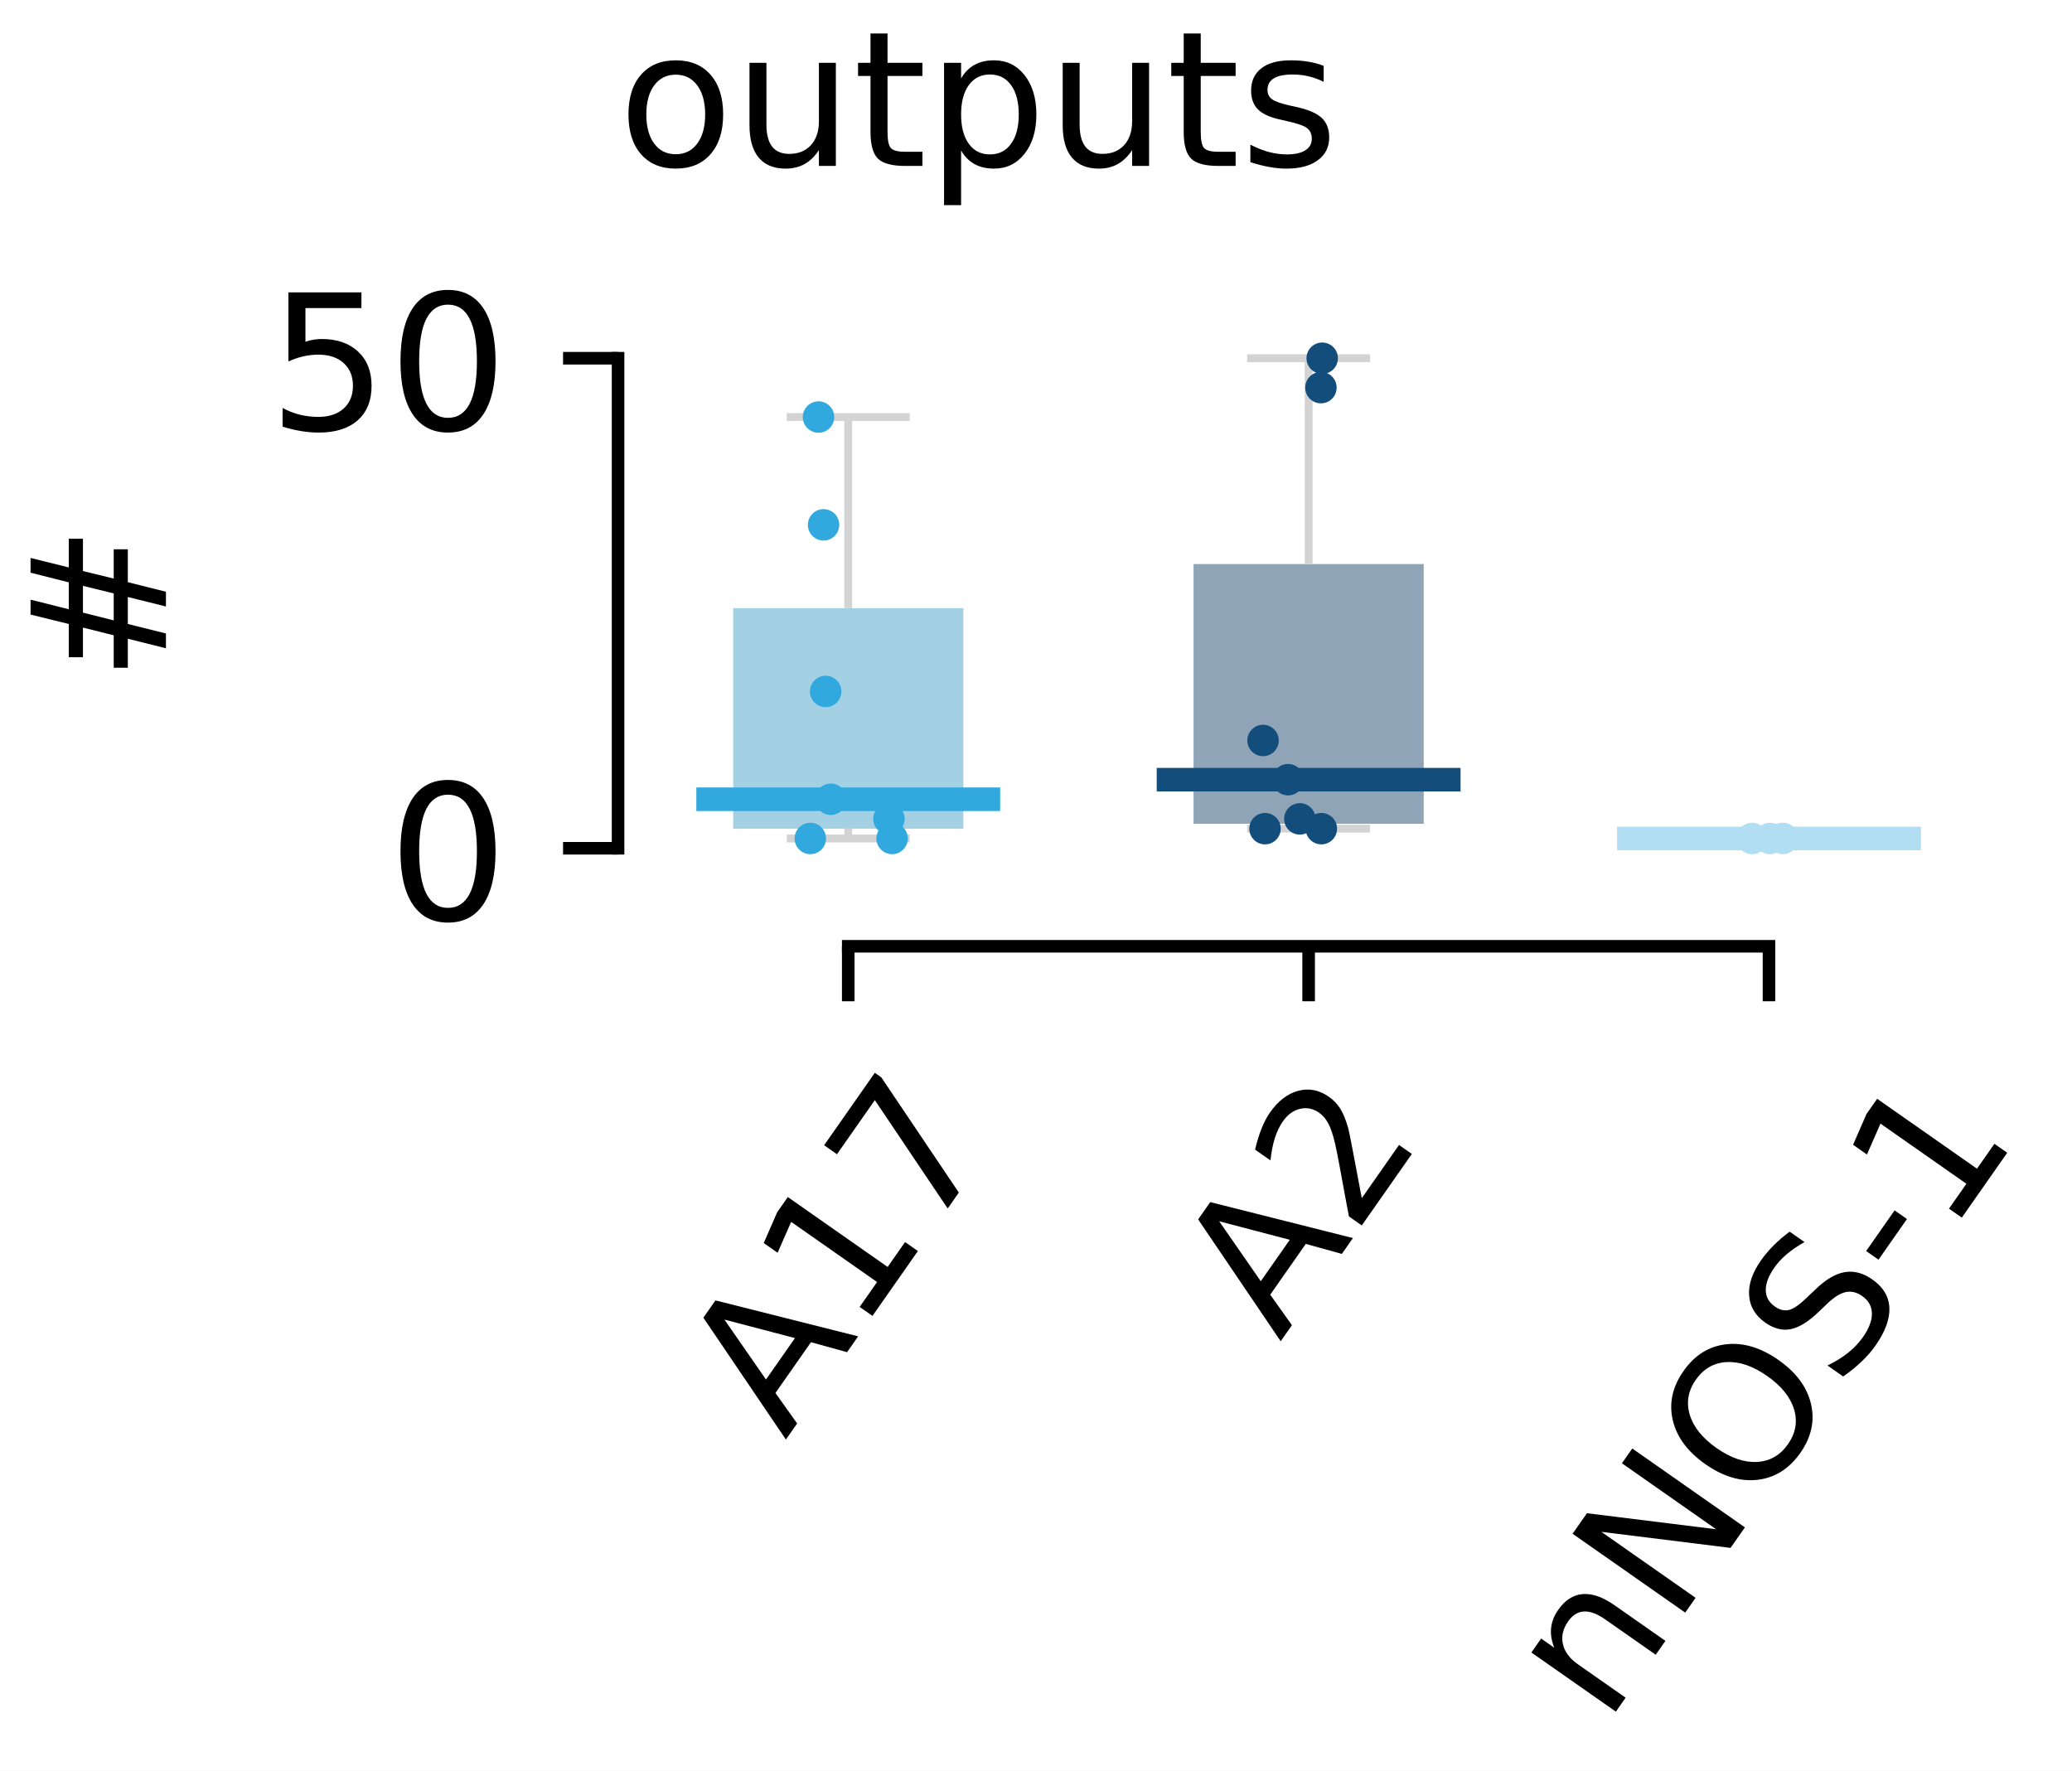
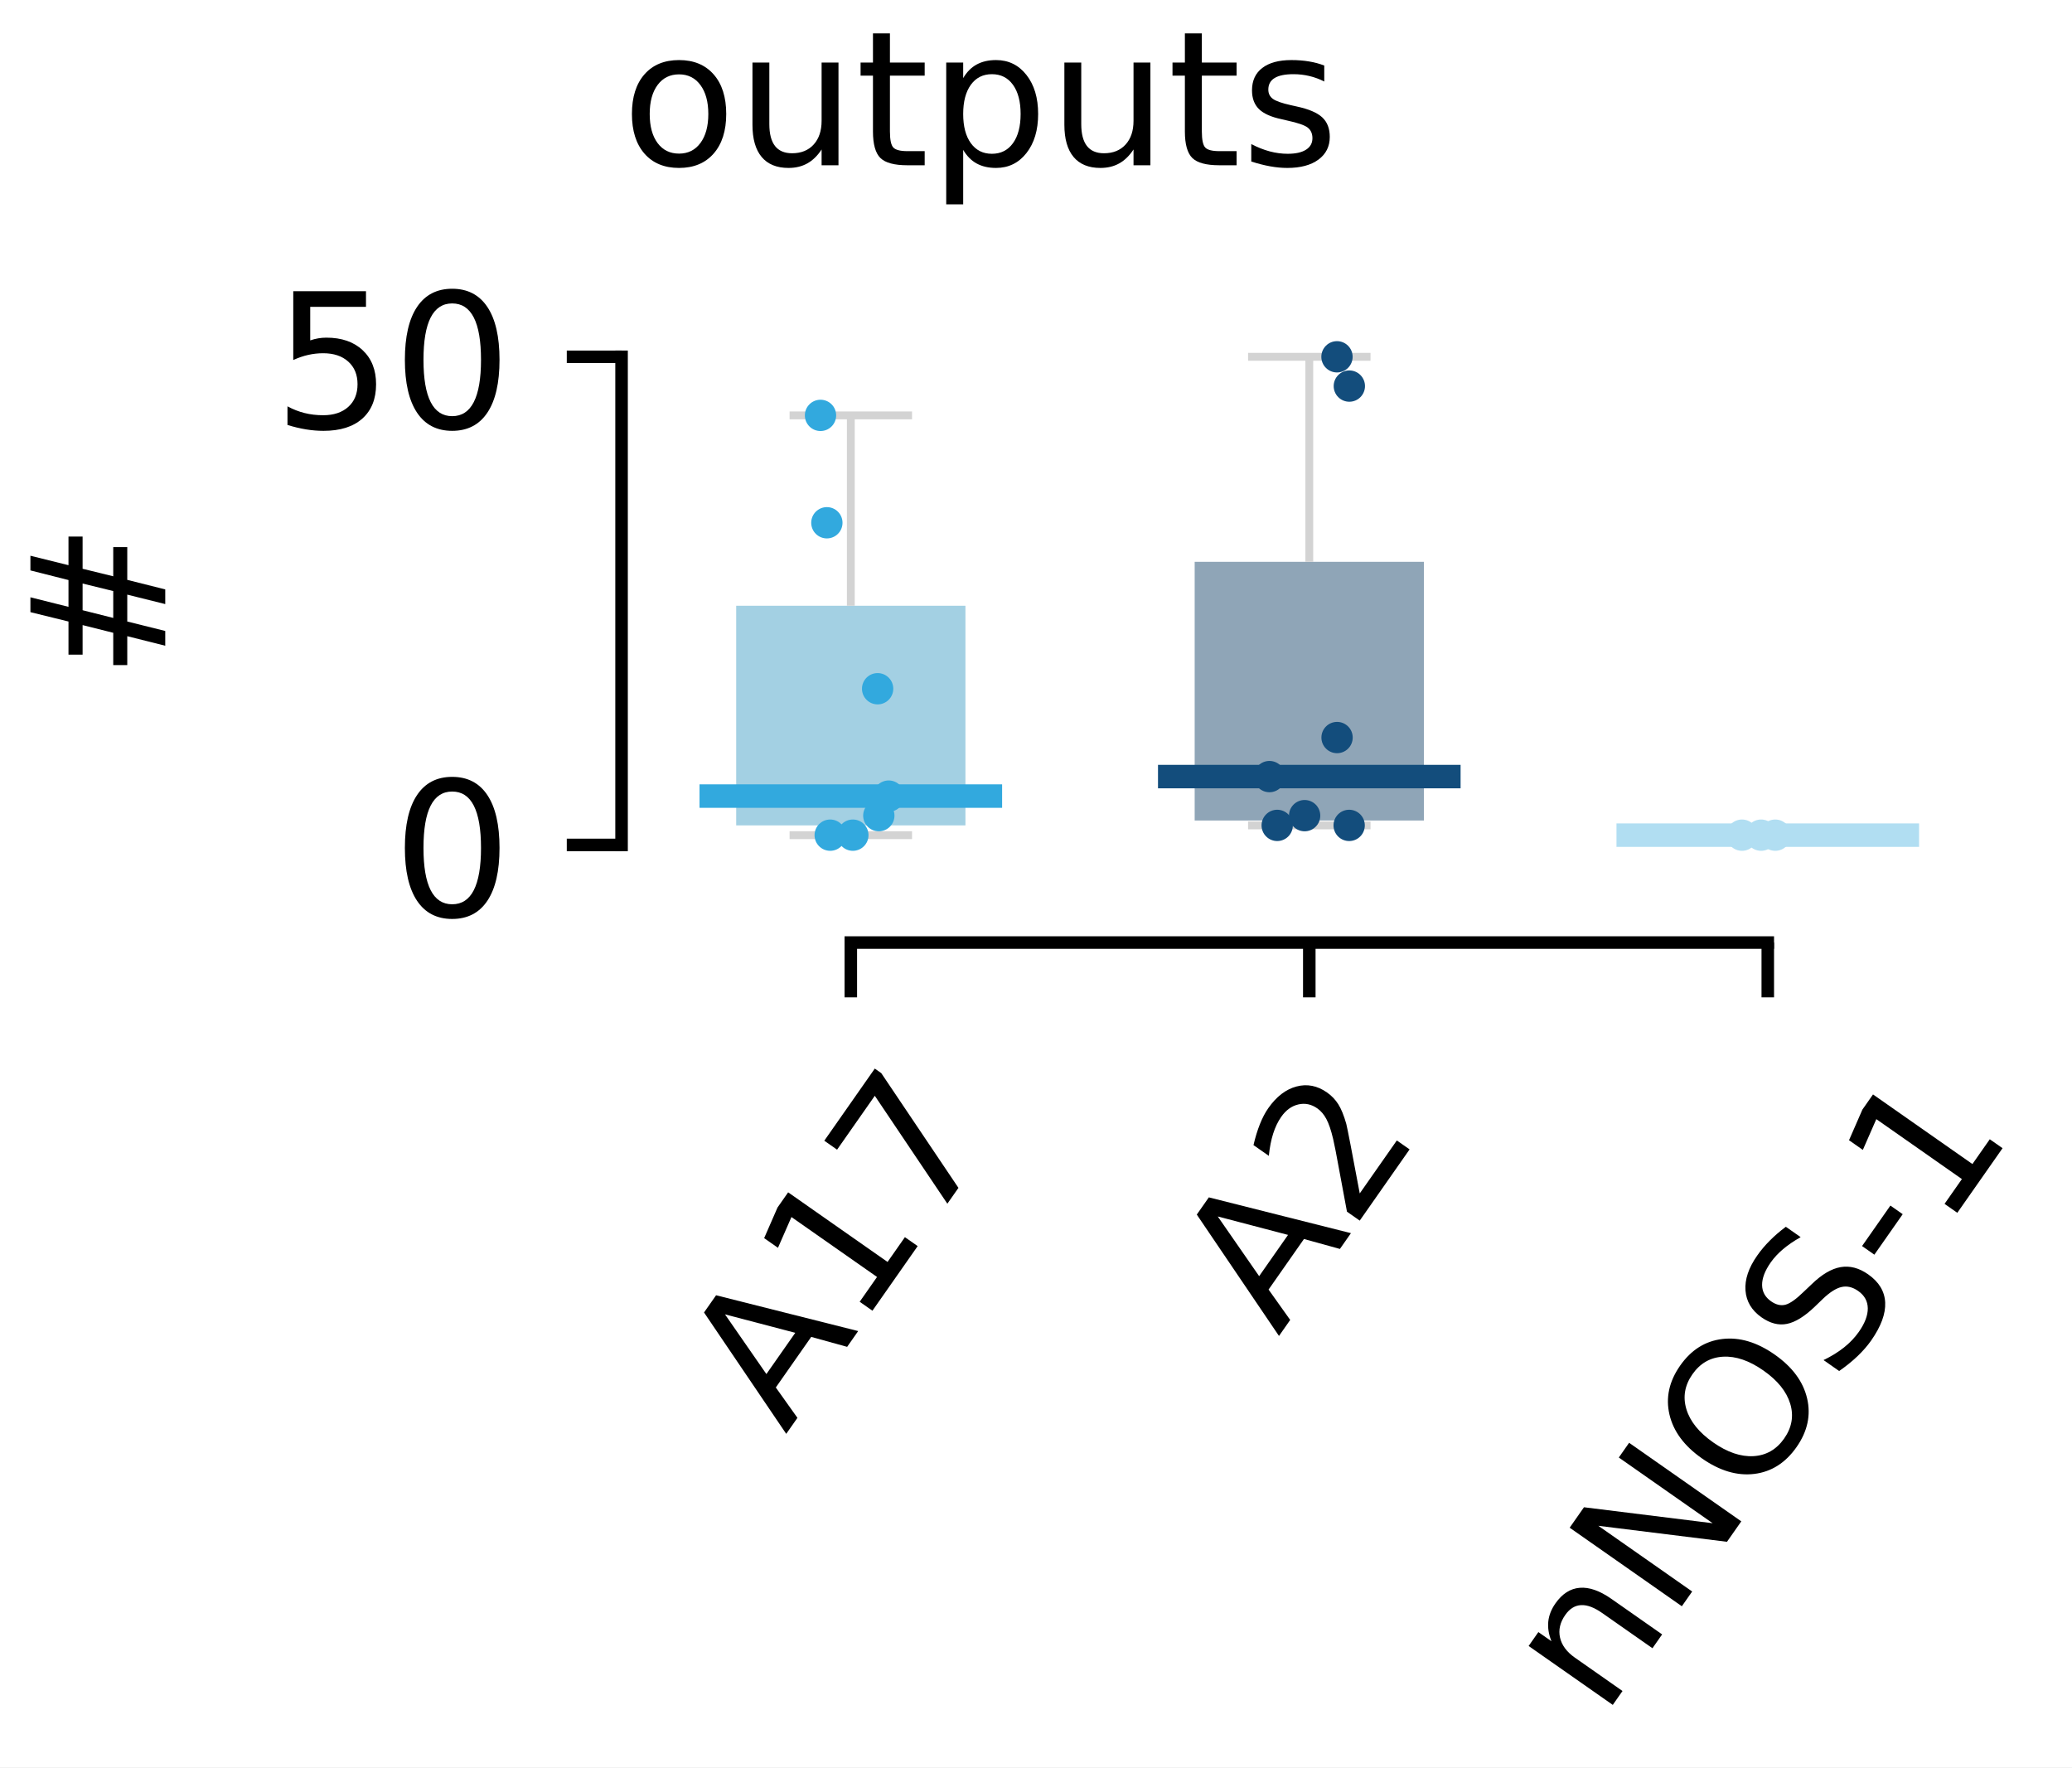
- <svg xmlns="http://www.w3.org/2000/svg" xmlns:xlink="http://www.w3.org/1999/xlink" width="131.83pt" height="112.676pt" viewBox="0 0 131.83 112.676" version="1.1">
+ <svg xmlns="http://www.w3.org/2000/svg" xmlns:xlink="http://www.w3.org/1999/xlink" width="132.374pt" height="112.896pt" viewBox="0 0 132.374 112.896" version="1.1">
  <defs>
    <style type="text/css">*{stroke-linejoin: round; stroke-linecap: butt}</style>
  </defs>
  <g id="figure_1">
    <g id="patch_1">
-       <path d="M 0 112.676  L 131.83 112.676  L 131.83 0  L 0 0  z " style="fill: #ffffff" />
+       <path d="M 0 112.896  L 132.374 112.896  L 132.374 0  L 0 0  z " style="fill: #ffffff" />
    </g>
    <g id="axes_1">
      <g id="patch_2">
-         <path d="M 39.324 60.212  L 127.198 60.212  L 127.198 16.558  L 39.324 16.558  z " style="fill: #ffffff" />
+         <path d="M 39.71 60.211  L 127.584 60.211  L 127.584 16.557  L 39.71 16.557  z " style="fill: #ffffff" />
      </g>
      <g id="matplotlib.axis_1">
        <g id="xtick_1">
          <g id="line2d_1">
            <defs>
-               <path id="mb453d346b0" d="M 0 0  L 0 3.5  " style="stroke: #000000; stroke-width: 0.8" />
+               <path id="m3d6388a19f" d="M 0 0  L 0 3.5  " style="stroke: #000000; stroke-width: 0.8" />
            </defs>
            <g>
-               <use xlink:href="#mb453d346b0" x="53.969" y="60.212" style="stroke: #000000; stroke-width: 0.8" />
+               <use xlink:href="#m3d6388a19f" x="54.356" y="60.211" style="stroke: #000000; stroke-width: 0.8" />
            </g>
          </g>
          <g id="text_1">
-             <g transform="translate(49.94841 91.67428) rotate(-55) scale(0.12 -0.12)">
-               <defs>
-                 <path id="DejaVuSans-41" d="M 2188 4044  L 1331 1722  L 3047 1722  L 2188 4044  z M 1831 4666  L 2547 4666  L 4325 0  L 3669 0  L 3244 1197  L 1141 1197  L 716 0  L 50 0  L 1831 4666  z " transform="scale(0.015625)" />
-                 <path id="DejaVuSans-31" d="M 794 531  L 1825 531  L 1825 4091  L 703 3866  L 703 4441  L 1819 4666  L 2450 4666  L 2450 531  L 3481 531  L 3481 0  L 794 0  L 794 531  z " transform="scale(0.015625)" />
-                 <path id="DejaVuSans-37" d="M 525 4666  L 3525 4666  L 3525 4397  L 1831 0  L 1172 0  L 2766 4134  L 525 4134  L 525 4666  z " transform="scale(0.015625)" />
-               </defs>
-               <use xlink:href="#DejaVuSans-41" />
-               <use xlink:href="#DejaVuSans-31" transform="translate(68.4082 0)" />
-               <use xlink:href="#DejaVuSans-37" transform="translate(132.0312 0)" />
+             <g transform="translate(50.17569 91.6728) rotate(-55) scale(0.12 -0.12)">
+               <defs>
+                 <path id="DejaVuSans-24" d="M 2188 4044  L 1331 1722  L 3047 1722  L 2188 4044  z M 1831 4666  L 2547 4666  L 4325 0  L 3669 0  L 3244 1197  L 1141 1197  L 716 0  L 50 0  L 1831 4666  z " transform="scale(0.015625)" />
+                 <path id="DejaVuSans-14" d="M 794 531  L 1825 531  L 1825 4091  L 703 3866  L 703 4441  L 1819 4666  L 2450 4666  L 2450 531  L 3481 531  L 3481 0  L 794 0  L 794 531  z " transform="scale(0.015625)" />
+                 <path id="DejaVuSans-1a" d="M 525 4666  L 3525 4666  L 3525 4397  L 1831 0  L 1172 0  L 2766 4134  L 525 4134  L 525 4666  z " transform="scale(0.015625)" />
+               </defs>
+               <use xlink:href="#DejaVuSans-24" />
+               <use xlink:href="#DejaVuSans-14" transform="translate(68.40625 0)" />
+               <use xlink:href="#DejaVuSans-1a" transform="translate(132.0312 0)" />
            </g>
          </g>
        </g>
        <g id="xtick_2">
          <g id="line2d_2">
            <g>
-               <use xlink:href="#mb453d346b0" x="83.261" y="60.212" style="stroke: #000000; stroke-width: 0.8" />
+               <use xlink:href="#m3d6388a19f" x="83.647" y="60.211" style="stroke: #000000; stroke-width: 0.8" />
            </g>
          </g>
          <g id="text_2">
-             <g transform="translate(81.42937 85.42005) rotate(-55) scale(0.12 -0.12)">
-               <defs>
-                 <path id="DejaVuSans-32" d="M 1228 531  L 3431 531  L 3431 0  L 469 0  L 469 531  Q 828 903 1448 1529  Q 2069 2156 2228 2338  Q 2531 2678 2651 2914  Q 2772 3150 2772 3378  Q 2772 3750 2511 3984  Q 2250 4219 1831 4219  Q 1534 4219 1204 4116  Q 875 4013 500 3803  L 500 4441  Q 881 4594 1212 4672  Q 1544 4750 1819 4750  Q 2544 4750 2975 4387  Q 3406 4025 3406 3419  Q 3406 3131 3298 2873  Q 3191 2616 2906 2266  Q 2828 2175 2409 1742  Q 1991 1309 1228 531  z " transform="scale(0.015625)" />
-               </defs>
-               <use xlink:href="#DejaVuSans-41" />
-               <use xlink:href="#DejaVuSans-32" transform="translate(68.4082 0)" />
+             <g transform="translate(81.65666 85.41858) rotate(-55) scale(0.12 -0.12)">
+               <defs>
+                 <path id="DejaVuSans-15" d="M 1228 531  L 3431 531  L 3431 0  L 469 0  L 469 531  Q 828 903 1448 1529  Q 2069 2156 2228 2338  Q 2531 2678 2651 2914  Q 2772 3150 2772 3378  Q 2772 3750 2511 3984  Q 2250 4219 1831 4219  Q 1534 4219 1204 4116  Q 875 4013 500 3803  L 500 4441  Q 881 4594 1212 4672  Q 1544 4750 1819 4750  Q 2544 4750 2975 4387  Q 3406 4025 3406 3419  Q 3406 3131 3298 2873  Q 3191 2616 2906 2266  Q 2828 2175 2409 1742  Q 1991 1309 1228 531  z " transform="scale(0.015625)" />
+               </defs>
+               <use xlink:href="#DejaVuSans-24" />
+               <use xlink:href="#DejaVuSans-15" transform="translate(68.40625 0)" />
            </g>
          </g>
        </g>
        <g id="xtick_3">
          <g id="line2d_3">
            <g>
-               <use xlink:href="#mb453d346b0" x="112.552" y="60.212" style="stroke: #000000; stroke-width: 0.8" />
+               <use xlink:href="#m3d6388a19f" x="112.938" y="60.211" style="stroke: #000000; stroke-width: 0.8" />
            </g>
          </g>
          <g id="text_3">
-             <g transform="translate(102.1837 109.8042) rotate(-55) scale(0.12 -0.12)">
-               <defs>
-                 <path id="DejaVuSans-6e" d="M 3513 2113  L 3513 0  L 2938 0  L 2938 2094  Q 2938 2591 2744 2837  Q 2550 3084 2163 3084  Q 1697 3084 1428 2787  Q 1159 2491 1159 1978  L 1159 0  L 581 0  L 581 3500  L 1159 3500  L 1159 2956  Q 1366 3272 1645 3428  Q 1925 3584 2291 3584  Q 2894 3584 3203 3211  Q 3513 2838 3513 2113  z " transform="scale(0.015625)" />
-                 <path id="DejaVuSans-4e" d="M 628 4666  L 1478 4666  L 3547 763  L 3547 4666  L 4159 4666  L 4159 0  L 3309 0  L 1241 3903  L 1241 0  L 628 0  L 628 4666  z " transform="scale(0.015625)" />
-                 <path id="DejaVuSans-4f" d="M 2522 4238  Q 1834 4238 1429 3725  Q 1025 3213 1025 2328  Q 1025 1447 1429 934  Q 1834 422 2522 422  Q 3209 422 3611 934  Q 4013 1447 4013 2328  Q 4013 3213 3611 3725  Q 3209 4238 2522 4238  z M 2522 4750  Q 3503 4750 4090 4092  Q 4678 3434 4678 2328  Q 4678 1225 4090 567  Q 3503 -91 2522 -91  Q 1538 -91 948 565  Q 359 1222 359 2328  Q 359 3434 948 4092  Q 1538 4750 2522 4750  z " transform="scale(0.015625)" />
-                 <path id="DejaVuSans-53" d="M 3425 4513  L 3425 3897  Q 3066 4069 2747 4153  Q 2428 4238 2131 4238  Q 1616 4238 1336 4038  Q 1056 3838 1056 3469  Q 1056 3159 1242 3001  Q 1428 2844 1947 2747  L 2328 2669  Q 3034 2534 3370 2195  Q 3706 1856 3706 1288  Q 3706 609 3251 259  Q 2797 -91 1919 -91  Q 1588 -91 1214 -16  Q 841 59 441 206  L 441 856  Q 825 641 1194 531  Q 1563 422 1919 422  Q 2459 422 2753 634  Q 3047 847 3047 1241  Q 3047 1584 2836 1778  Q 2625 1972 2144 2069  L 1759 2144  Q 1053 2284 737 2584  Q 422 2884 422 3419  Q 422 4038 858 4394  Q 1294 4750 2059 4750  Q 2388 4750 2728 4690  Q 3069 4631 3425 4513  z " transform="scale(0.015625)" />
-                 <path id="DejaVuSans-2d" d="M 313 2009  L 1997 2009  L 1997 1497  L 313 1497  L 313 2009  z " transform="scale(0.015625)" />
-               </defs>
-               <use xlink:href="#DejaVuSans-6e" />
-               <use xlink:href="#DejaVuSans-4e" transform="translate(63.37891 0)" />
-               <use xlink:href="#DejaVuSans-4f" transform="translate(138.1836 0)" />
-               <use xlink:href="#DejaVuSans-53" transform="translate(216.8945 0)" />
-               <use xlink:href="#DejaVuSans-2d" transform="translate(280.3711 0)" />
-               <use xlink:href="#DejaVuSans-31" transform="translate(316.4551 0)" />
+             <g transform="translate(102.411 109.8027) rotate(-55) scale(0.12 -0.12)">
+               <defs>
+                 <path id="DejaVuSans-51" d="M 3513 2113  L 3513 0  L 2938 0  L 2938 2094  Q 2938 2591 2744 2837  Q 2550 3084 2163 3084  Q 1697 3084 1428 2787  Q 1159 2491 1159 1978  L 1159 0  L 581 0  L 581 3500  L 1159 3500  L 1159 2956  Q 1366 3272 1645 3428  Q 1925 3584 2291 3584  Q 2894 3584 3203 3211  Q 3513 2838 3513 2113  z " transform="scale(0.015625)" />
+                 <path id="DejaVuSans-31" d="M 628 4666  L 1478 4666  L 3547 763  L 3547 4666  L 4159 4666  L 4159 0  L 3309 0  L 1241 3903  L 1241 0  L 628 0  L 628 4666  z " transform="scale(0.015625)" />
+                 <path id="DejaVuSans-32" d="M 2522 4238  Q 1834 4238 1429 3725  Q 1025 3213 1025 2328  Q 1025 1447 1429 934  Q 1834 422 2522 422  Q 3209 422 3611 934  Q 4013 1447 4013 2328  Q 4013 3213 3611 3725  Q 3209 4238 2522 4238  z M 2522 4750  Q 3503 4750 4090 4092  Q 4678 3434 4678 2328  Q 4678 1225 4090 567  Q 3503 -91 2522 -91  Q 1538 -91 948 565  Q 359 1222 359 2328  Q 359 3434 948 4092  Q 1538 4750 2522 4750  z " transform="scale(0.015625)" />
+                 <path id="DejaVuSans-36" d="M 3425 4513  L 3425 3897  Q 3066 4069 2747 4153  Q 2428 4238 2131 4238  Q 1616 4238 1336 4038  Q 1056 3838 1056 3469  Q 1056 3159 1242 3001  Q 1428 2844 1947 2747  L 2328 2669  Q 3034 2534 3370 2195  Q 3706 1856 3706 1288  Q 3706 609 3251 259  Q 2797 -91 1919 -91  Q 1588 -91 1214 -16  Q 841 59 441 206  L 441 856  Q 825 641 1194 531  Q 1563 422 1919 422  Q 2459 422 2753 634  Q 3047 847 3047 1241  Q 3047 1584 2836 1778  Q 2625 1972 2144 2069  L 1759 2144  Q 1053 2284 737 2584  Q 422 2884 422 3419  Q 422 4038 858 4394  Q 1294 4750 2059 4750  Q 2388 4750 2728 4690  Q 3069 4631 3425 4513  z " transform="scale(0.015625)" />
+                 <path id="DejaVuSans-10" d="M 313 2009  L 1997 2009  L 1997 1497  L 313 1497  L 313 2009  z " transform="scale(0.015625)" />
+               </defs>
+               <use xlink:href="#DejaVuSans-51" />
+               <use xlink:href="#DejaVuSans-31" transform="translate(63.375 0)" />
+               <use xlink:href="#DejaVuSans-32" transform="translate(138.1875 0)" />
+               <use xlink:href="#DejaVuSans-36" transform="translate(216.9062 0)" />
+               <use xlink:href="#DejaVuSans-10" transform="translate(280.3906 0)" />
+               <use xlink:href="#DejaVuSans-14" transform="translate(316.4688 0)" />
            </g>
          </g>
        </g>
      </g>
      <g id="matplotlib.axis_2">
        <g id="ytick_1">
          <g id="line2d_4">
            <defs>
-               <path id="me78fe5cc3c" d="M 0 0  L -3.5 0  " style="stroke: #000000; stroke-width: 0.8" />
+               <path id="mefb236e41b" d="M 0 0  L -3.5 0  " style="stroke: #000000; stroke-width: 0.8" />
            </defs>
            <g>
-               <use xlink:href="#me78fe5cc3c" x="39.324" y="53.975" style="stroke: #000000; stroke-width: 0.8" />
+               <use xlink:href="#mefb236e41b" x="39.71" y="53.975" style="stroke: #000000; stroke-width: 0.8" />
            </g>
          </g>
          <g id="text_4">
-             <g transform="translate(24.68875 58.53451) scale(0.12 -0.12)">
-               <defs>
-                 <path id="DejaVuSans-30" d="M 2034 4250  Q 1547 4250 1301 3770  Q 1056 3291 1056 2328  Q 1056 1369 1301 889  Q 1547 409 2034 409  Q 2525 409 2770 889  Q 3016 1369 3016 2328  Q 3016 3291 2770 3770  Q 2525 4250 2034 4250  z M 2034 4750  Q 2819 4750 3233 4129  Q 3647 3509 3647 2328  Q 3647 1150 3233 529  Q 2819 -91 2034 -91  Q 1250 -91 836 529  Q 422 1150 422 2328  Q 422 3509 836 4129  Q 1250 4750 2034 4750  z " transform="scale(0.015625)" />
-               </defs>
-               <use xlink:href="#DejaVuSans-30" />
+             <g transform="translate(25.075 58.5331) scale(0.12 -0.12)">
+               <defs>
+                 <path id="DejaVuSans-13" d="M 2034 4250  Q 1547 4250 1301 3770  Q 1056 3291 1056 2328  Q 1056 1369 1301 889  Q 1547 409 2034 409  Q 2525 409 2770 889  Q 3016 1369 3016 2328  Q 3016 3291 2770 3770  Q 2525 4250 2034 4250  z M 2034 4750  Q 2819 4750 3233 4129  Q 3647 3509 3647 2328  Q 3647 1150 3233 529  Q 2819 -91 2034 -91  Q 1250 -91 836 529  Q 422 1150 422 2328  Q 422 3509 836 4129  Q 1250 4750 2034 4750  z " transform="scale(0.015625)" />
+               </defs>
+               <use xlink:href="#DejaVuSans-13" />
            </g>
          </g>
        </g>
        <g id="ytick_2">
          <g id="line2d_5">
            <g>
-               <use xlink:href="#me78fe5cc3c" x="39.324" y="22.794" style="stroke: #000000; stroke-width: 0.8" />
+               <use xlink:href="#mefb236e41b" x="39.71" y="22.793" style="stroke: #000000; stroke-width: 0.8" />
            </g>
          </g>
          <g id="text_5">
-             <g transform="translate(17.05375 27.35341) scale(0.12 -0.12)">
-               <defs>
-                 <path id="DejaVuSans-35" d="M 691 4666  L 3169 4666  L 3169 4134  L 1269 4134  L 1269 2991  Q 1406 3038 1543 3061  Q 1681 3084 1819 3084  Q 2600 3084 3056 2656  Q 3513 2228 3513 1497  Q 3513 744 3044 326  Q 2575 -91 1722 -91  Q 1428 -91 1123 -41  Q 819 9 494 109  L 494 744  Q 775 591 1075 516  Q 1375 441 1709 441  Q 2250 441 2565 725  Q 2881 1009 2881 1497  Q 2881 1984 2565 2268  Q 2250 2553 1709 2553  Q 1456 2553 1204 2497  Q 953 2441 691 2322  L 691 4666  z " transform="scale(0.015625)" />
-               </defs>
-               <use xlink:href="#DejaVuSans-35" />
-               <use xlink:href="#DejaVuSans-30" transform="translate(63.62305 0)" />
+             <g transform="translate(17.44 27.352) scale(0.12 -0.12)">
+               <defs>
+                 <path id="DejaVuSans-18" d="M 691 4666  L 3169 4666  L 3169 4134  L 1269 4134  L 1269 2991  Q 1406 3038 1543 3061  Q 1681 3084 1819 3084  Q 2600 3084 3056 2656  Q 3513 2228 3513 1497  Q 3513 744 3044 326  Q 2575 -91 1722 -91  Q 1428 -91 1123 -41  Q 819 9 494 109  L 494 744  Q 775 591 1075 516  Q 1375 441 1709 441  Q 2250 441 2565 725  Q 2881 1009 2881 1497  Q 2881 1984 2565 2268  Q 2250 2553 1709 2553  Q 1456 2553 1204 2497  Q 953 2441 691 2322  L 691 4666  z " transform="scale(0.015625)" />
+               </defs>
+               <use xlink:href="#DejaVuSans-18" />
+               <use xlink:href="#DejaVuSans-13" transform="translate(63.625 0)" />
            </g>
          </g>
        </g>
        <g id="text_6">
-           <g transform="translate(10.55813 43.41271) rotate(-90) scale(0.12 -0.12)">
+           <g transform="translate(10.55719 43.41177) rotate(-90) scale(0.12 -0.12)">
            <defs>
-               <path id="DejaVuSans-23" d="M 3272 2816  L 2363 2816  L 2100 1772  L 3016 1772  L 3272 2816  z M 2803 4594  L 2478 3297  L 3391 3297  L 3719 4594  L 4219 4594  L 3897 3297  L 4872 3297  L 4872 2816  L 3775 2816  L 3519 1772  L 4513 1772  L 4513 1294  L 3397 1294  L 3072 0  L 2572 0  L 2894 1294  L 1978 1294  L 1656 0  L 1153 0  L 1478 1294  L 494 1294  L 494 1772  L 1594 1772  L 1856 2816  L 850 2816  L 850 3297  L 1978 3297  L 2297 4594  L 2803 4594  z " transform="scale(0.015625)" />
+               <path id="DejaVuSans-6" d="M 3272 2816  L 2363 2816  L 2100 1772  L 3016 1772  L 3272 2816  z M 2803 4594  L 2478 3297  L 3391 3297  L 3719 4594  L 4219 4594  L 3897 3297  L 4872 3297  L 4872 2816  L 3775 2816  L 3519 1772  L 4513 1772  L 4513 1294  L 3397 1294  L 3072 0  L 2572 0  L 2894 1294  L 1978 1294  L 1656 0  L 1153 0  L 1478 1294  L 494 1294  L 494 1772  L 1594 1772  L 1856 2816  L 850 2816  L 850 3297  L 1978 3297  L 2297 4594  L 2803 4594  z " transform="scale(0.015625)" />
            </defs>
-             <use xlink:href="#DejaVuSans-23" />
+             <use xlink:href="#DejaVuSans-6" />
          </g>
        </g>
      </g>
      <g id="patch_3">
-         <path d="M 46.647 52.728  L 61.292 52.728  L 61.292 38.697  L 46.647 38.697  L 46.647 52.728  z " clip-path="url(#p98f25439cb)" style="fill: #48a1c8; opacity: 0.5" />
+         <path d="M 47.033 52.727  L 61.679 52.727  L 61.679 38.696  L 47.033 38.696  L 47.033 52.727  z " clip-path="url(#p2d33454ed8)" style="fill: #48a1c8; opacity: 0.5" />
      </g>
      <g id="line2d_6">
-         <path d="M 53.969 52.728  L 53.969 53.352  " clip-path="url(#p98f25439cb)" style="fill: none; stroke: #d3d3d3; stroke-width: 0.5" />
+         <path d="M 54.356 52.727  L 54.356 53.351  " clip-path="url(#p2d33454ed8)" style="fill: none; stroke: #d3d3d3; stroke-width: 0.5" />
      </g>
      <g id="line2d_7">
-         <path d="M 53.969 38.697  L 53.969 26.536  " clip-path="url(#p98f25439cb)" style="fill: none; stroke: #d3d3d3; stroke-width: 0.5" />
+         <path d="M 54.356 38.696  L 54.356 26.535  " clip-path="url(#p2d33454ed8)" style="fill: none; stroke: #d3d3d3; stroke-width: 0.5" />
      </g>
      <g id="line2d_8">
-         <path d="M 50.308 53.352  L 57.631 53.352  " clip-path="url(#p98f25439cb)" style="fill: none; stroke: #d3d3d3; stroke-width: 0.5; stroke-linecap: square" />
+         <path d="M 50.694 53.351  L 58.017 53.351  " clip-path="url(#p2d33454ed8)" style="fill: none; stroke: #d3d3d3; stroke-width: 0.5; stroke-linecap: square" />
      </g>
      <g id="line2d_9">
-         <path d="M 50.308 26.536  L 57.631 26.536  " clip-path="url(#p98f25439cb)" style="fill: none; stroke: #d3d3d3; stroke-width: 0.5; stroke-linecap: square" />
+         <path d="M 50.694 26.535  L 58.017 26.535  " clip-path="url(#p2d33454ed8)" style="fill: none; stroke: #d3d3d3; stroke-width: 0.5; stroke-linecap: square" />
      </g>
      <g id="patch_4">
-         <path d="M 75.938 52.416  L 90.584 52.416  L 90.584 35.89  L 75.938 35.89  L 75.938 52.416  z " clip-path="url(#p98f25439cb)" style="fill: #204c6f; opacity: 0.5" />
+         <path d="M 76.324 52.415  L 90.97 52.415  L 90.97 35.889  L 76.324 35.889  L 76.324 52.415  z " clip-path="url(#p2d33454ed8)" style="fill: #204c6f; opacity: 0.5" />
      </g>
      <g id="line2d_10">
-         <path d="M 83.261 52.416  L 83.261 52.728  " clip-path="url(#p98f25439cb)" style="fill: none; stroke: #d3d3d3; stroke-width: 0.5" />
+         <path d="M 83.647 52.415  L 83.647 52.727  " clip-path="url(#p2d33454ed8)" style="fill: none; stroke: #d3d3d3; stroke-width: 0.5" />
      </g>
      <g id="line2d_11">
-         <path d="M 83.261 35.89  L 83.261 22.794  " clip-path="url(#p98f25439cb)" style="fill: none; stroke: #d3d3d3; stroke-width: 0.5" />
+         <path d="M 83.647 35.889  L 83.647 22.793  " clip-path="url(#p2d33454ed8)" style="fill: none; stroke: #d3d3d3; stroke-width: 0.5" />
      </g>
      <g id="line2d_12">
-         <path d="M 79.599 52.728  L 86.922 52.728  " clip-path="url(#p98f25439cb)" style="fill: none; stroke: #d3d3d3; stroke-width: 0.5; stroke-linecap: square" />
+         <path d="M 79.986 52.727  L 87.308 52.727  " clip-path="url(#p2d33454ed8)" style="fill: none; stroke: #d3d3d3; stroke-width: 0.5; stroke-linecap: square" />
      </g>
      <g id="line2d_13">
-         <path d="M 79.599 22.794  L 86.922 22.794  " clip-path="url(#p98f25439cb)" style="fill: none; stroke: #d3d3d3; stroke-width: 0.5; stroke-linecap: square" />
+         <path d="M 79.986 22.793  L 87.308 22.793  " clip-path="url(#p2d33454ed8)" style="fill: none; stroke: #d3d3d3; stroke-width: 0.5; stroke-linecap: square" />
      </g>
      <g id="patch_5">
-         <path d="M 105.229 53.352  L 119.875 53.352  L 119.875 53.352  L 105.229 53.352  L 105.229 53.352  z " clip-path="url(#p98f25439cb)" style="fill: #b9dbea; opacity: 0.5" />
+         <path d="M 105.616 53.351  L 120.261 53.351  L 120.261 53.351  L 105.616 53.351  L 105.616 53.351  z " clip-path="url(#p2d33454ed8)" style="fill: #b9dbea; opacity: 0.5" />
      </g>
      <g id="line2d_14">
-         <path d="M 112.552 53.352  L 112.552 53.352  " clip-path="url(#p98f25439cb)" style="fill: none; stroke: #d3d3d3; stroke-width: 0.5" />
+         <path d="M 112.938 53.351  L 112.938 53.351  " clip-path="url(#p2d33454ed8)" style="fill: none; stroke: #d3d3d3; stroke-width: 0.5" />
      </g>
      <g id="line2d_15">
-         <path d="M 112.552 53.352  L 112.552 53.352  " clip-path="url(#p98f25439cb)" style="fill: none; stroke: #d3d3d3; stroke-width: 0.5" />
+         <path d="M 112.938 53.351  L 112.938 53.351  " clip-path="url(#p2d33454ed8)" style="fill: none; stroke: #d3d3d3; stroke-width: 0.5" />
      </g>
      <g id="line2d_16">
-         <path d="M 108.891 53.352  L 116.214 53.352  " clip-path="url(#p98f25439cb)" style="fill: none; stroke: #d3d3d3; stroke-width: 0.5; stroke-linecap: square" />
+         <path d="M 109.277 53.351  L 116.6 53.351  " clip-path="url(#p2d33454ed8)" style="fill: none; stroke: #d3d3d3; stroke-width: 0.5; stroke-linecap: square" />
      </g>
      <g id="line2d_17">
-         <path d="M 108.891 53.352  L 116.214 53.352  " clip-path="url(#p98f25439cb)" style="fill: none; stroke: #d3d3d3; stroke-width: 0.5; stroke-linecap: square" />
+         <path d="M 109.277 53.351  L 116.6 53.351  " clip-path="url(#p2d33454ed8)" style="fill: none; stroke: #d3d3d3; stroke-width: 0.5; stroke-linecap: square" />
      </g>
      <g id="line2d_18">
-         <path d="M 46.647 50.857  L 61.292 50.857  " clip-path="url(#p98f25439cb)" style="fill: none" />
+         <path d="M 47.033 50.856  L 61.679 50.856  " clip-path="url(#p2d33454ed8)" style="fill: none" />
      </g>
      <g id="line2d_19">
-         <path d="M 75.938 49.61  L 90.584 49.61  " clip-path="url(#p98f25439cb)" style="fill: none" />
+         <path d="M 76.324 49.609  L 90.97 49.609  " clip-path="url(#p2d33454ed8)" style="fill: none" />
      </g>
      <g id="line2d_20">
-         <path d="M 105.229 53.352  L 119.875 53.352  " clip-path="url(#p98f25439cb)" style="fill: none" />
+         <path d="M 105.616 53.351  L 120.261 53.351  " clip-path="url(#p2d33454ed8)" style="fill: none" />
      </g>
      <g id="patch_6">
-         <path d="M 39.324 53.975  L 39.324 22.794  " style="fill: none; stroke: #000000; stroke-width: 0.8; stroke-linejoin: miter; stroke-linecap: square" />
+         <path d="M 39.71 53.975  L 39.71 22.793  " style="fill: none; stroke: #000000; stroke-width: 0.8; stroke-linejoin: miter; stroke-linecap: square" />
      </g>
      <g id="patch_7">
-         <path d="M 53.969 60.212  L 112.552 60.212  " style="fill: none; stroke: #000000; stroke-width: 0.8; stroke-linejoin: miter; stroke-linecap: square" />
+         <path d="M 54.356 60.211  L 112.938 60.211  " style="fill: none; stroke: #000000; stroke-width: 0.8; stroke-linejoin: miter; stroke-linecap: square" />
      </g>
      <g id="PathCollection_1">
        <defs>
-           <path id="C0_0_5281db17f3" d="M 0 1  C 0.265 1 0.52 0.895 0.707 0.707  C 0.895 0.52 1 0.265 1 -0  C 1 -0.265 0.895 -0.52 0.707 -0.707  C 0.52 -0.895 0.265 -1 0 -1  C -0.265 -1 -0.52 -0.895 -0.707 -0.707  C -0.895 -0.52 -1 -0.265 -1 0  C -1 0.265 -0.895 0.52 -0.707 0.707  C -0.52 0.895 -0.265 1 0 1  z " />
+           <path id="C0_0_4f66b20f47" d="M 0 1  C 0.265 1 0.52 0.895 0.707 0.707  C 0.895 0.52 1 0.265 1 -0  C 1 -0.265 0.895 -0.52 0.707 -0.707  C 0.52 -0.895 0.265 -1 0 -1  C -0.265 -1 -0.52 -0.895 -0.707 -0.707  C -0.895 -0.52 -1 -0.265 -1 0  C -1 0.265 -0.895 0.52 -0.707 0.707  C -0.52 0.895 -0.265 1 0 1  z " />
        </defs>
-         <g clip-path="url(#p98f25439cb)">
-           <use xlink:href="#C0_0_5281db17f3" x="56.76" y="53.352" style="fill: #32a9de" />
-         </g>
-         <g clip-path="url(#p98f25439cb)">
-           <use xlink:href="#C0_0_5281db17f3" x="52.078" y="26.536" style="fill: #32a9de" />
-         </g>
-         <g clip-path="url(#p98f25439cb)">
-           <use xlink:href="#C0_0_5281db17f3" x="52.399" y="33.396" style="fill: #32a9de" />
-         </g>
-         <g clip-path="url(#p98f25439cb)">
-           <use xlink:href="#C0_0_5281db17f3" x="52.532" y="43.997" style="fill: #32a9de" />
-         </g>
-         <g clip-path="url(#p98f25439cb)">
-           <use xlink:href="#C0_0_5281db17f3" x="51.556" y="53.352" style="fill: #32a9de" />
-         </g>
-         <g clip-path="url(#p98f25439cb)">
-           <use xlink:href="#C0_0_5281db17f3" x="52.855" y="50.857" style="fill: #32a9de" />
-         </g>
-         <g clip-path="url(#p98f25439cb)">
-           <use xlink:href="#C0_0_5281db17f3" x="56.559" y="52.105" style="fill: #32a9de" />
+         <g clip-path="url(#p2d33454ed8)">
+           <use xlink:href="#C0_0_4f66b20f47" x="52.42" y="26.535" style="fill: #32a9de" />
+         </g>
+         <g clip-path="url(#p2d33454ed8)">
+           <use xlink:href="#C0_0_4f66b20f47" x="52.826" y="33.395" style="fill: #32a9de" />
+         </g>
+         <g clip-path="url(#p2d33454ed8)">
+           <use xlink:href="#C0_0_4f66b20f47" x="56.069" y="43.997" style="fill: #32a9de" />
+         </g>
+         <g clip-path="url(#p2d33454ed8)">
+           <use xlink:href="#C0_0_4f66b20f47" x="56.776" y="50.856" style="fill: #32a9de" />
+         </g>
+         <g clip-path="url(#p2d33454ed8)">
+           <use xlink:href="#C0_0_4f66b20f47" x="56.145" y="52.104" style="fill: #32a9de" />
+         </g>
+         <g clip-path="url(#p2d33454ed8)">
+           <use xlink:href="#C0_0_4f66b20f47" x="53.039" y="53.351" style="fill: #32a9de" />
+         </g>
+         <g clip-path="url(#p2d33454ed8)">
+           <use xlink:href="#C0_0_4f66b20f47" x="54.486" y="53.351" style="fill: #32a9de" />
        </g>
      </g>
      <g id="PathCollection_2">
        <defs>
-           <path id="C1_0_6864b7acc3" d="M 0 1  C 0.265 1 0.52 0.895 0.707 0.707  C 0.895 0.52 1 0.265 1 -0  C 1 -0.265 0.895 -0.52 0.707 -0.707  C 0.52 -0.895 0.265 -1 0 -1  C -0.265 -1 -0.52 -0.895 -0.707 -0.707  C -0.895 -0.52 -1 -0.265 -1 0  C -1 0.265 -0.895 0.52 -0.707 0.707  C -0.52 0.895 -0.265 1 0 1  z " />
+           <path id="C1_0_60c18a77f9" d="M 0 1  C 0.265 1 0.52 0.895 0.707 0.707  C 0.895 0.52 1 0.265 1 -0  C 1 -0.265 0.895 -0.52 0.707 -0.707  C 0.52 -0.895 0.265 -1 0 -1  C -0.265 -1 -0.52 -0.895 -0.707 -0.707  C -0.895 -0.52 -1 -0.265 -1 0  C -1 0.265 -0.895 0.52 -0.707 0.707  C -0.52 0.895 -0.265 1 0 1  z " />
        </defs>
-         <g clip-path="url(#p98f25439cb)">
-           <use xlink:href="#C1_0_6864b7acc3" x="84.125" y="22.794" style="fill: #134d7c" />
-         </g>
-         <g clip-path="url(#p98f25439cb)">
-           <use xlink:href="#C1_0_6864b7acc3" x="80.486" y="52.728" style="fill: #134d7c" />
-         </g>
-         <g clip-path="url(#p98f25439cb)">
-           <use xlink:href="#C1_0_6864b7acc3" x="84.07" y="52.728" style="fill: #134d7c" />
-         </g>
-         <g clip-path="url(#p98f25439cb)">
-           <use xlink:href="#C1_0_6864b7acc3" x="82.701" y="52.105" style="fill: #134d7c" />
-         </g>
-         <g clip-path="url(#p98f25439cb)">
-           <use xlink:href="#C1_0_6864b7acc3" x="81.953" y="49.61" style="fill: #134d7c" />
-         </g>
-         <g clip-path="url(#p98f25439cb)">
-           <use xlink:href="#C1_0_6864b7acc3" x="80.361" y="47.116" style="fill: #134d7c" />
-         </g>
-         <g clip-path="url(#p98f25439cb)">
-           <use xlink:href="#C1_0_6864b7acc3" x="84.044" y="24.665" style="fill: #134d7c" />
+         <g clip-path="url(#p2d33454ed8)">
+           <use xlink:href="#C1_0_60c18a77f9" x="85.416" y="22.793" style="fill: #134d7c" />
+         </g>
+         <g clip-path="url(#p2d33454ed8)">
+           <use xlink:href="#C1_0_60c18a77f9" x="86.205" y="24.664" style="fill: #134d7c" />
+         </g>
+         <g clip-path="url(#p2d33454ed8)">
+           <use xlink:href="#C1_0_60c18a77f9" x="85.421" y="47.115" style="fill: #134d7c" />
+         </g>
+         <g clip-path="url(#p2d33454ed8)">
+           <use xlink:href="#C1_0_60c18a77f9" x="81.101" y="49.609" style="fill: #134d7c" />
+         </g>
+         <g clip-path="url(#p2d33454ed8)">
+           <use xlink:href="#C1_0_60c18a77f9" x="83.349" y="52.104" style="fill: #134d7c" />
+         </g>
+         <g clip-path="url(#p2d33454ed8)">
+           <use xlink:href="#C1_0_60c18a77f9" x="81.597" y="52.727" style="fill: #134d7c" />
+         </g>
+         <g clip-path="url(#p2d33454ed8)">
+           <use xlink:href="#C1_0_60c18a77f9" x="86.194" y="52.727" style="fill: #134d7c" />
        </g>
      </g>
      <g id="PathCollection_3">
        <defs>
-           <path id="C2_0_4ebe5b8e48" d="M 0 1  C 0.265 1 0.52 0.895 0.707 0.707  C 0.895 0.52 1 0.265 1 -0  C 1 -0.265 0.895 -0.52 0.707 -0.707  C 0.52 -0.895 0.265 -1 0 -1  C -0.265 -1 -0.52 -0.895 -0.707 -0.707  C -0.895 -0.52 -1 -0.265 -1 0  C -1 0.265 -0.895 0.52 -0.707 0.707  C -0.52 0.895 -0.265 1 0 1  z " />
+           <path id="C2_0_4572ad992d" d="M 0 1  C 0.265 1 0.52 0.895 0.707 0.707  C 0.895 0.52 1 0.265 1 -0  C 1 -0.265 0.895 -0.52 0.707 -0.707  C 0.52 -0.895 0.265 -1 0 -1  C -0.265 -1 -0.52 -0.895 -0.707 -0.707  C -0.895 -0.52 -1 -0.265 -1 0  C -1 0.265 -0.895 0.52 -0.707 0.707  C -0.52 0.895 -0.265 1 0 1  z " />
        </defs>
-         <g clip-path="url(#p98f25439cb)">
-           <use xlink:href="#C2_0_4ebe5b8e48" x="111.481" y="53.352" style="fill: #b1def2" />
-         </g>
-         <g clip-path="url(#p98f25439cb)">
-           <use xlink:href="#C2_0_4ebe5b8e48" x="113.431" y="53.352" style="fill: #b1def2" />
-         </g>
-         <g clip-path="url(#p98f25439cb)">
-           <use xlink:href="#C2_0_4ebe5b8e48" x="112.611" y="53.352" style="fill: #b1def2" />
+         <g clip-path="url(#p2d33454ed8)">
+           <use xlink:href="#C2_0_4572ad992d" x="111.291" y="53.351" style="fill: #b1def2" />
+         </g>
+         <g clip-path="url(#p2d33454ed8)">
+           <use xlink:href="#C2_0_4572ad992d" x="112.511" y="53.351" style="fill: #b1def2" />
+         </g>
+         <g clip-path="url(#p2d33454ed8)">
+           <use xlink:href="#C2_0_4572ad992d" x="113.417" y="53.351" style="fill: #b1def2" />
        </g>
      </g>
      <g id="text_7">
-         <g transform="translate(39.32375 10.55813) scale(0.12 -0.12)">
+         <g transform="translate(39.71 10.55719) scale(0.12 -0.12)">
          <defs>
-             <path id="DejaVuSans-6f" d="M 1959 3097  Q 1497 3097 1228 2736  Q 959 2375 959 1747  Q 959 1119 1226 758  Q 1494 397 1959 397  Q 2419 397 2687 759  Q 2956 1122 2956 1747  Q 2956 2369 2687 2733  Q 2419 3097 1959 3097  z M 1959 3584  Q 2709 3584 3137 3096  Q 3566 2609 3566 1747  Q 3566 888 3137 398  Q 2709 -91 1959 -91  Q 1206 -91 779 398  Q 353 888 353 1747  Q 353 2609 779 3096  Q 1206 3584 1959 3584  z " transform="scale(0.015625)" />
-             <path id="DejaVuSans-75" d="M 544 1381  L 544 3500  L 1119 3500  L 1119 1403  Q 1119 906 1312 657  Q 1506 409 1894 409  Q 2359 409 2629 706  Q 2900 1003 2900 1516  L 2900 3500  L 3475 3500  L 3475 0  L 2900 0  L 2900 538  Q 2691 219 2414 64  Q 2138 -91 1772 -91  Q 1169 -91 856 284  Q 544 659 544 1381  z M 1991 3584  L 1991 3584  z " transform="scale(0.015625)" />
-             <path id="DejaVuSans-74" d="M 1172 4494  L 1172 3500  L 2356 3500  L 2356 3053  L 1172 3053  L 1172 1153  Q 1172 725 1289 603  Q 1406 481 1766 481  L 2356 481  L 2356 0  L 1766 0  Q 1100 0 847 248  Q 594 497 594 1153  L 594 3053  L 172 3053  L 172 3500  L 594 3500  L 594 4494  L 1172 4494  z " transform="scale(0.015625)" />
-             <path id="DejaVuSans-70" d="M 1159 525  L 1159 -1331  L 581 -1331  L 581 3500  L 1159 3500  L 1159 2969  Q 1341 3281 1617 3432  Q 1894 3584 2278 3584  Q 2916 3584 3314 3078  Q 3713 2572 3713 1747  Q 3713 922 3314 415  Q 2916 -91 2278 -91  Q 1894 -91 1617 61  Q 1341 213 1159 525  z M 3116 1747  Q 3116 2381 2855 2742  Q 2594 3103 2138 3103  Q 1681 3103 1420 2742  Q 1159 2381 1159 1747  Q 1159 1113 1420 752  Q 1681 391 2138 391  Q 2594 391 2855 752  Q 3116 1113 3116 1747  z " transform="scale(0.015625)" />
-             <path id="DejaVuSans-73" d="M 2834 3397  L 2834 2853  Q 2591 2978 2328 3040  Q 2066 3103 1784 3103  Q 1356 3103 1142 2972  Q 928 2841 928 2578  Q 928 2378 1081 2264  Q 1234 2150 1697 2047  L 1894 2003  Q 2506 1872 2764 1633  Q 3022 1394 3022 966  Q 3022 478 2636 193  Q 2250 -91 1575 -91  Q 1294 -91 989 -36  Q 684 19 347 128  L 347 722  Q 666 556 975 473  Q 1284 391 1588 391  Q 1994 391 2212 530  Q 2431 669 2431 922  Q 2431 1156 2273 1281  Q 2116 1406 1581 1522  L 1381 1569  Q 847 1681 609 1914  Q 372 2147 372 2553  Q 372 3047 722 3315  Q 1072 3584 1716 3584  Q 2034 3584 2315 3537  Q 2597 3491 2834 3397  z " transform="scale(0.015625)" />
+             <path id="DejaVuSans-52" d="M 1959 3097  Q 1497 3097 1228 2736  Q 959 2375 959 1747  Q 959 1119 1226 758  Q 1494 397 1959 397  Q 2419 397 2687 759  Q 2956 1122 2956 1747  Q 2956 2369 2687 2733  Q 2419 3097 1959 3097  z M 1959 3584  Q 2709 3584 3137 3096  Q 3566 2609 3566 1747  Q 3566 888 3137 398  Q 2709 -91 1959 -91  Q 1206 -91 779 398  Q 353 888 353 1747  Q 353 2609 779 3096  Q 1206 3584 1959 3584  z " transform="scale(0.015625)" />
+             <path id="DejaVuSans-58" d="M 544 1381  L 544 3500  L 1119 3500  L 1119 1403  Q 1119 906 1312 657  Q 1506 409 1894 409  Q 2359 409 2629 706  Q 2900 1003 2900 1516  L 2900 3500  L 3475 3500  L 3475 0  L 2900 0  L 2900 538  Q 2691 219 2414 64  Q 2138 -91 1772 -91  Q 1169 -91 856 284  Q 544 659 544 1381  z M 1991 3584  L 1991 3584  z " transform="scale(0.015625)" />
+             <path id="DejaVuSans-57" d="M 1172 4494  L 1172 3500  L 2356 3500  L 2356 3053  L 1172 3053  L 1172 1153  Q 1172 725 1289 603  Q 1406 481 1766 481  L 2356 481  L 2356 0  L 1766 0  Q 1100 0 847 248  Q 594 497 594 1153  L 594 3053  L 172 3053  L 172 3500  L 594 3500  L 594 4494  L 1172 4494  z " transform="scale(0.015625)" />
+             <path id="DejaVuSans-53" d="M 1159 525  L 1159 -1331  L 581 -1331  L 581 3500  L 1159 3500  L 1159 2969  Q 1341 3281 1617 3432  Q 1894 3584 2278 3584  Q 2916 3584 3314 3078  Q 3713 2572 3713 1747  Q 3713 922 3314 415  Q 2916 -91 2278 -91  Q 1894 -91 1617 61  Q 1341 213 1159 525  z M 3116 1747  Q 3116 2381 2855 2742  Q 2594 3103 2138 3103  Q 1681 3103 1420 2742  Q 1159 2381 1159 1747  Q 1159 1113 1420 752  Q 1681 391 2138 391  Q 2594 391 2855 752  Q 3116 1113 3116 1747  z " transform="scale(0.015625)" />
+             <path id="DejaVuSans-56" d="M 2834 3397  L 2834 2853  Q 2591 2978 2328 3040  Q 2066 3103 1784 3103  Q 1356 3103 1142 2972  Q 928 2841 928 2578  Q 928 2378 1081 2264  Q 1234 2150 1697 2047  L 1894 2003  Q 2506 1872 2764 1633  Q 3022 1394 3022 966  Q 3022 478 2636 193  Q 2250 -91 1575 -91  Q 1294 -91 989 -36  Q 684 19 347 128  L 347 722  Q 666 556 975 473  Q 1284 391 1588 391  Q 1994 391 2212 530  Q 2431 669 2431 922  Q 2431 1156 2273 1281  Q 2116 1406 1581 1522  L 1381 1569  Q 847 1681 609 1914  Q 372 2147 372 2553  Q 372 3047 722 3315  Q 1072 3584 1716 3584  Q 2034 3584 2315 3537  Q 2597 3491 2834 3397  z " transform="scale(0.015625)" />
          </defs>
-           <use xlink:href="#DejaVuSans-6f" />
-           <use xlink:href="#DejaVuSans-75" transform="translate(61.18164 0)" />
-           <use xlink:href="#DejaVuSans-74" transform="translate(124.5605 0)" />
-           <use xlink:href="#DejaVuSans-70" transform="translate(163.7695 0)" />
-           <use xlink:href="#DejaVuSans-75" transform="translate(227.2461 0)" />
-           <use xlink:href="#DejaVuSans-74" transform="translate(290.625 0)" />
-           <use xlink:href="#DejaVuSans-73" transform="translate(329.834 0)" />
+           <use xlink:href="#DejaVuSans-52" />
+           <use xlink:href="#DejaVuSans-58" transform="translate(61.1875 0)" />
+           <use xlink:href="#DejaVuSans-57" transform="translate(124.5625 0)" />
+           <use xlink:href="#DejaVuSans-53" transform="translate(163.7656 0)" />
+           <use xlink:href="#DejaVuSans-58" transform="translate(227.25 0)" />
+           <use xlink:href="#DejaVuSans-57" transform="translate(290.625 0)" />
+           <use xlink:href="#DejaVuSans-56" transform="translate(329.8281 0)" />
        </g>
      </g>
      <g id="line2d_21">
-         <path d="M 44.303 50.857  L 63.636 50.857  " clip-path="url(#p98f25439cb)" style="fill: none; stroke: #32a9de; stroke-width: 1.5" />
+         <path d="M 44.69 50.856  L 64.022 50.856  " clip-path="url(#p2d33454ed8)" style="fill: none; stroke: #32a9de; stroke-width: 1.5" />
      </g>
      <g id="line2d_22">
-         <path d="M 73.595 49.61  L 92.927 49.61  " clip-path="url(#p98f25439cb)" style="fill: none; stroke: #134d7c; stroke-width: 1.5" />
+         <path d="M 73.981 49.609  L 93.313 49.609  " clip-path="url(#p2d33454ed8)" style="fill: none; stroke: #134d7c; stroke-width: 1.5" />
      </g>
      <g id="line2d_23">
-         <path d="M 102.886 53.352  L 122.218 53.352  " clip-path="url(#p98f25439cb)" style="fill: none; stroke: #b1def2; stroke-width: 1.5" />
+         <path d="M 103.272 53.351  L 122.604 53.351  " clip-path="url(#p2d33454ed8)" style="fill: none; stroke: #b1def2; stroke-width: 1.5" />
      </g>
    </g>
  </g>
  <defs>
-     <clipPath id="p98f25439cb">
-       <rect x="39.324" y="16.558" width="87.874" height="43.654" />
+     <clipPath id="p2d33454ed8">
+       <rect x="39.71" y="16.557" width="87.874" height="43.654" />
    </clipPath>
  </defs>
</svg>
